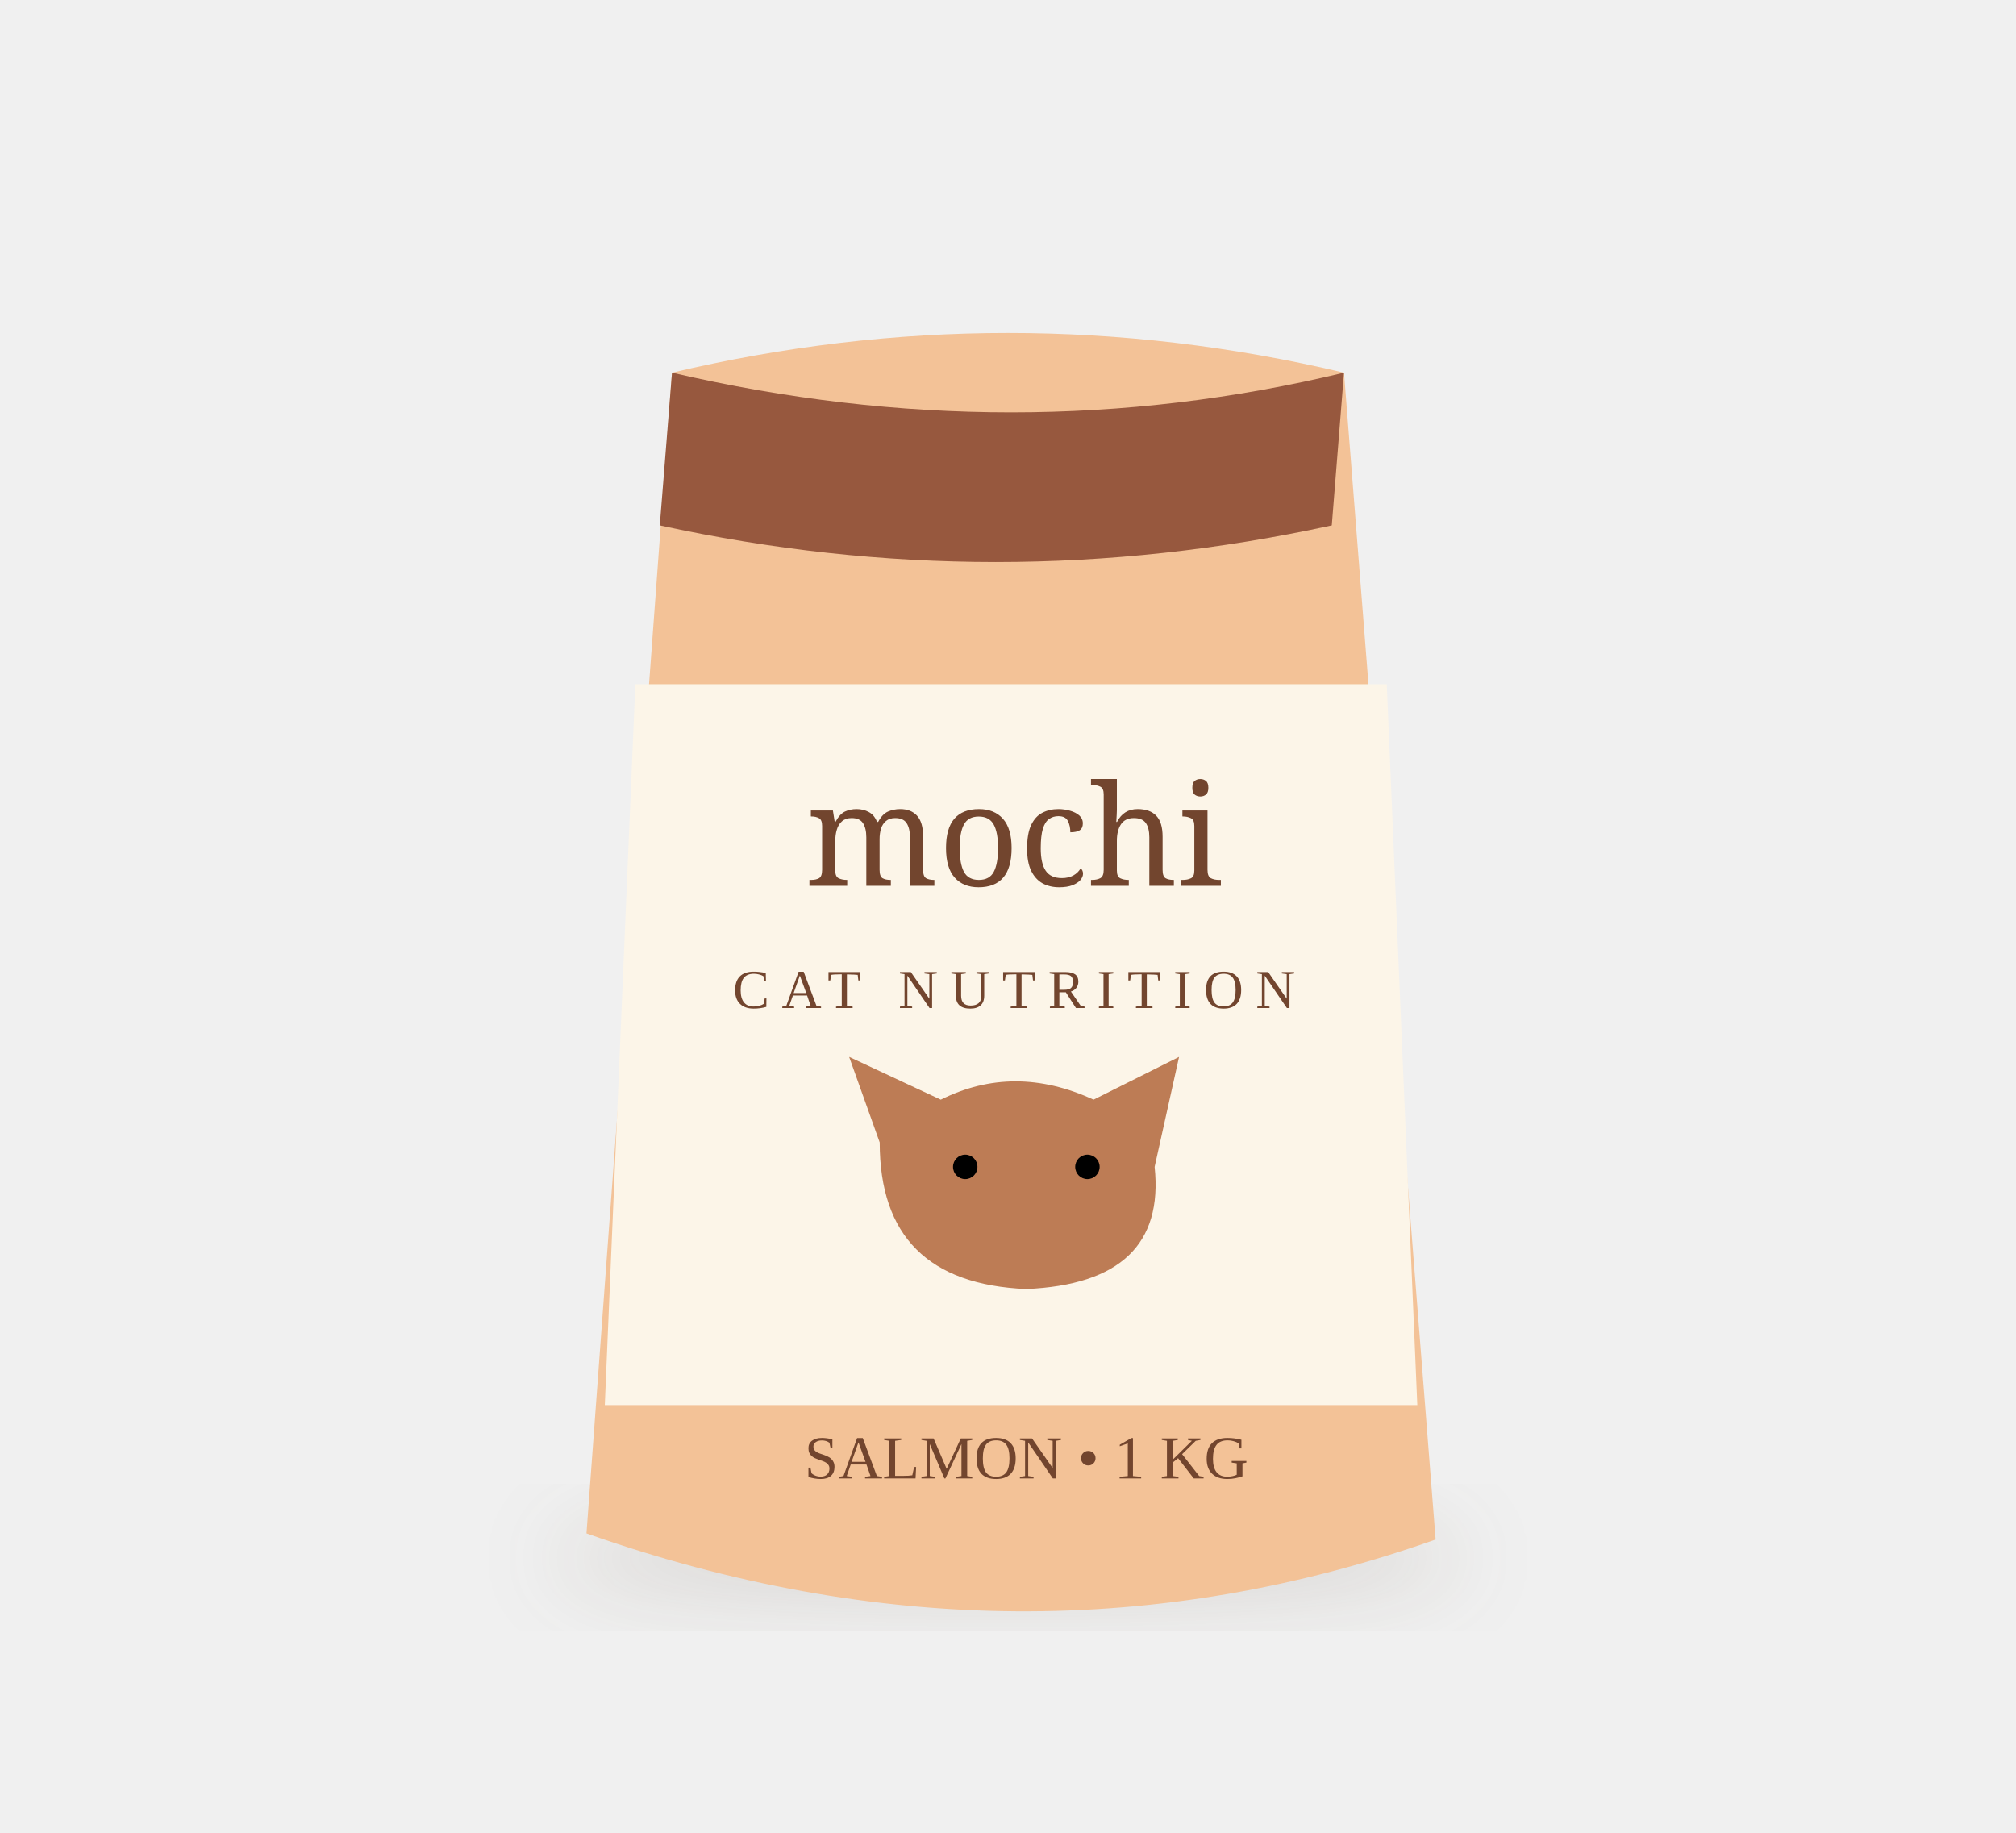
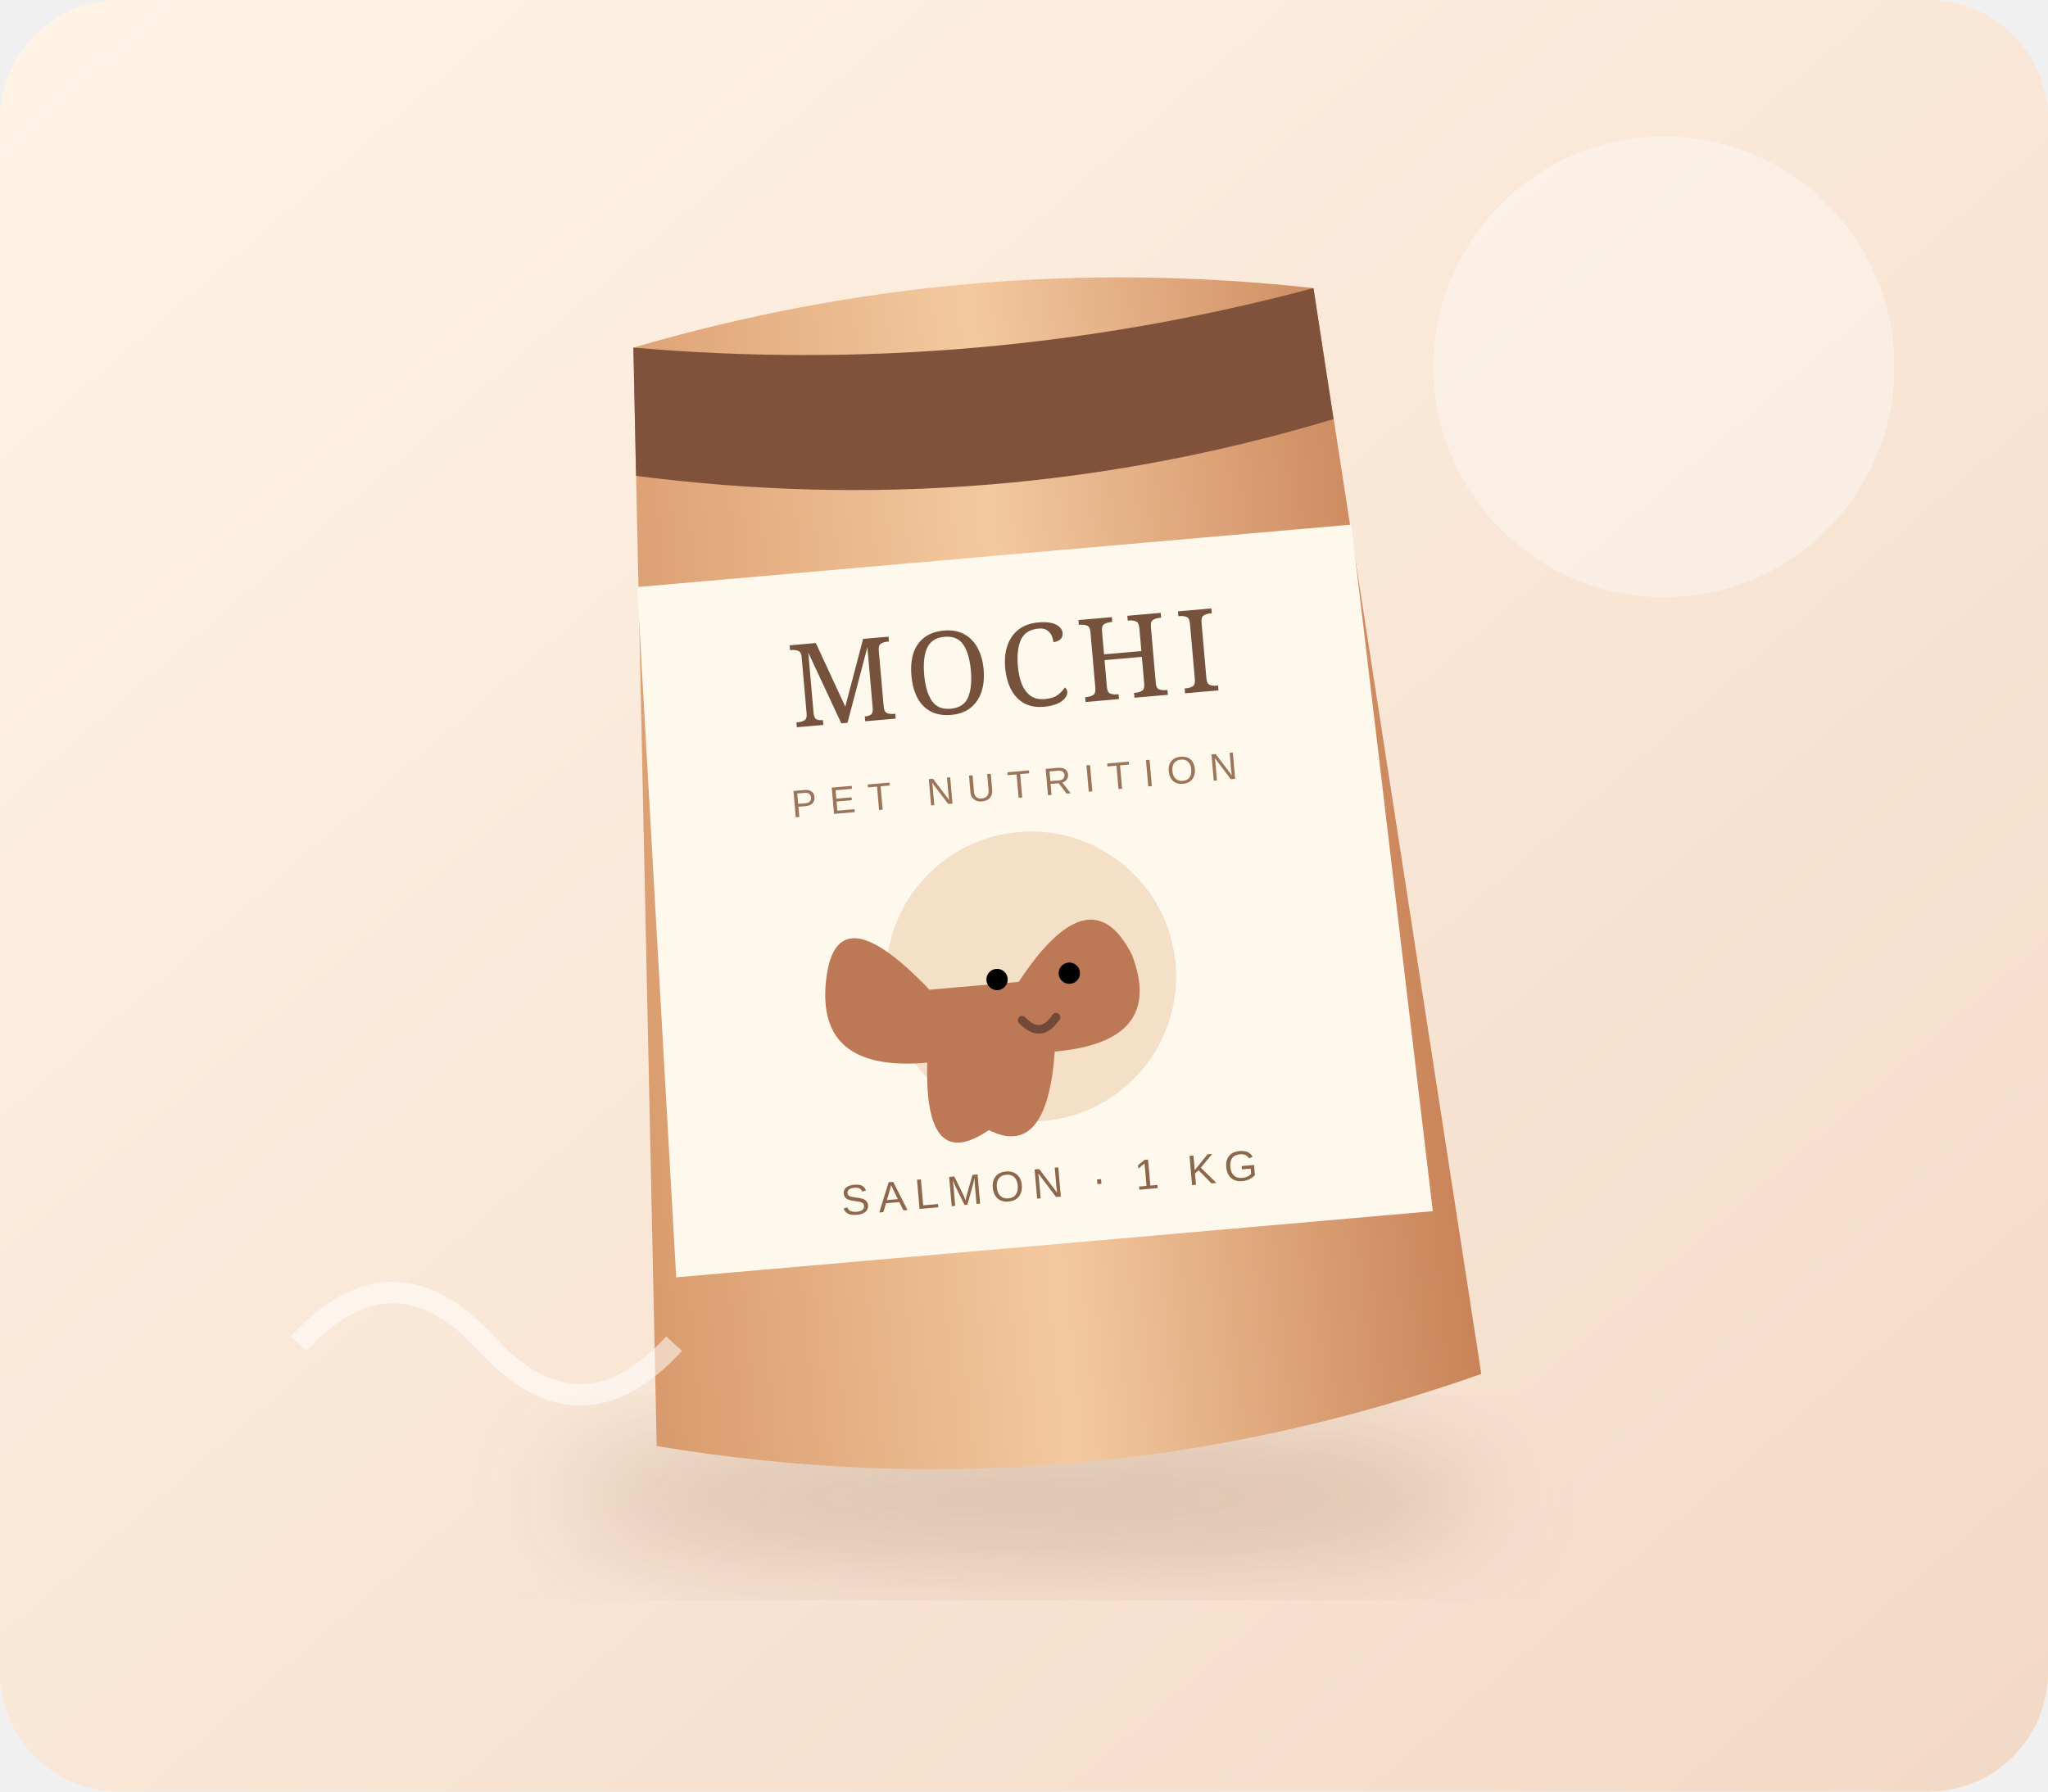
- <svg xmlns="http://www.w3.org/2000/svg" width="330" height="300" viewBox="0 0 330 300">
+ <svg xmlns="http://www.w3.org/2000/svg" viewBox="0 0 480 420">
  <defs>
-     <filter id="shadow">
-       <feGaussianBlur stdDeviation="7" />
+     <linearGradient id="bg" x2="1" y2="1">
+       <stop stop-color="#fff4e7" />
+       <stop offset="1" stop-color="#f3d9c6" />
+     </linearGradient>
+     <linearGradient id="pack" x2="1">
+       <stop stop-color="#d99b6d" />
+       <stop offset=".5" stop-color="#f4c99f" />
+       <stop offset="1" stop-color="#c98358" />
+     </linearGradient>
+     <filter id="s">
+       <feGaussianBlur stdDeviation="12" />
    </filter>
-     <linearGradient id="shine">
-       <stop stop-color="#fff" stop-opacity=".2" />
-       <stop offset="1" stop-color="#fff" stop-opacity="0" />
-     </linearGradient>
  </defs>
-   <ellipse cx="165" cy="255" rx="75" ry="10" fill="#544531" opacity=".12" filter="url(#shadow)" />
-   <path d="M110 61Q165 48 220 61L235 252Q167 276 96 251Z" fill="#f3c297" />
-   <path d="M110 61Q166 74 220 61L218 86Q163 98 108 86Z" fill="#97583e" />
-   <path d="M104 112H227L232 230H99Z" fill="#fcf5e8" />
-   <text x="166" y="145" text-anchor="middle" font-size="23" fill="#72452e" font-family="Georgia">mochi</text>
-   <text x="166" y="165" text-anchor="middle" font-size="9" fill="#72452e" letter-spacing="2">CAT NUTRITION</text>
-   <path d="M144 187L139 173L154 180Q166 174 179 180L193 173L189 191Q191 210 168 211Q144 210 144 187" fill="#bd7c55" />
-   <circle cx="158" cy="191" r="2" />
-   <circle cx="178" cy="191" r="2" />
-   <text x="168" y="242" text-anchor="middle" font-size="10" fill="#72452e">SALMON • 1 KG</text>
+   <rect width="480" height="420" rx="28" fill="url(#bg)" />
+   <circle cx="390" cy="86" r="54" fill="#fff" opacity=".35" />
+   <ellipse cx="240" cy="351" rx="108" ry="20" fill="#80583c" opacity=".2" filter="url(#s)" />
+   <g transform="rotate(-5 240 210)">
+     <path d="M160 74Q240 58 320 74L337 331Q240 356 143 331Z" fill="url(#pack)" />
+     <path d="M160 74Q240 88 320 74L322 105Q240 122 158 104Z" fill="#80513b" />
+     <path d="M156 130H324L329 292H151Z" fill="#fff9ed" />
+     <text x="240" y="166" text-anchor="middle" font-family="Georgia" font-size="27" fill="#76513c" letter-spacing="2">MOCHI</text>
+     <text x="240" y="187" text-anchor="middle" font-family="Arial" font-size="9" fill="#9b755a" letter-spacing="3">PET NUTRITION</text>
+     <circle cx="240" cy="229" r="34" fill="#f4dfc7" />
+     <path d="M216 230q-20-25-24-4t22 21q-3 26 13 17 13 8 17-17 26 0 20-21-8-20-27 4Z" fill="#bd7956" />
+     <circle cx="232" cy="229" r="2.5" />
+     <circle cx="249" cy="229" r="2.5" />
+     <path d="M237 239q4 5 8 0" fill="none" stroke="#704939" stroke-width="2" stroke-linecap="round" />
+     <text x="240" y="281" text-anchor="middle" font-family="Arial" font-size="10" fill="#8c674c" letter-spacing="2">SALMON · 1 KG</text>
+   </g>
+   <path d="M70 315q22-24 44 0t44 0" fill="none" stroke="#fff" stroke-width="5" opacity=".55" />
</svg>
